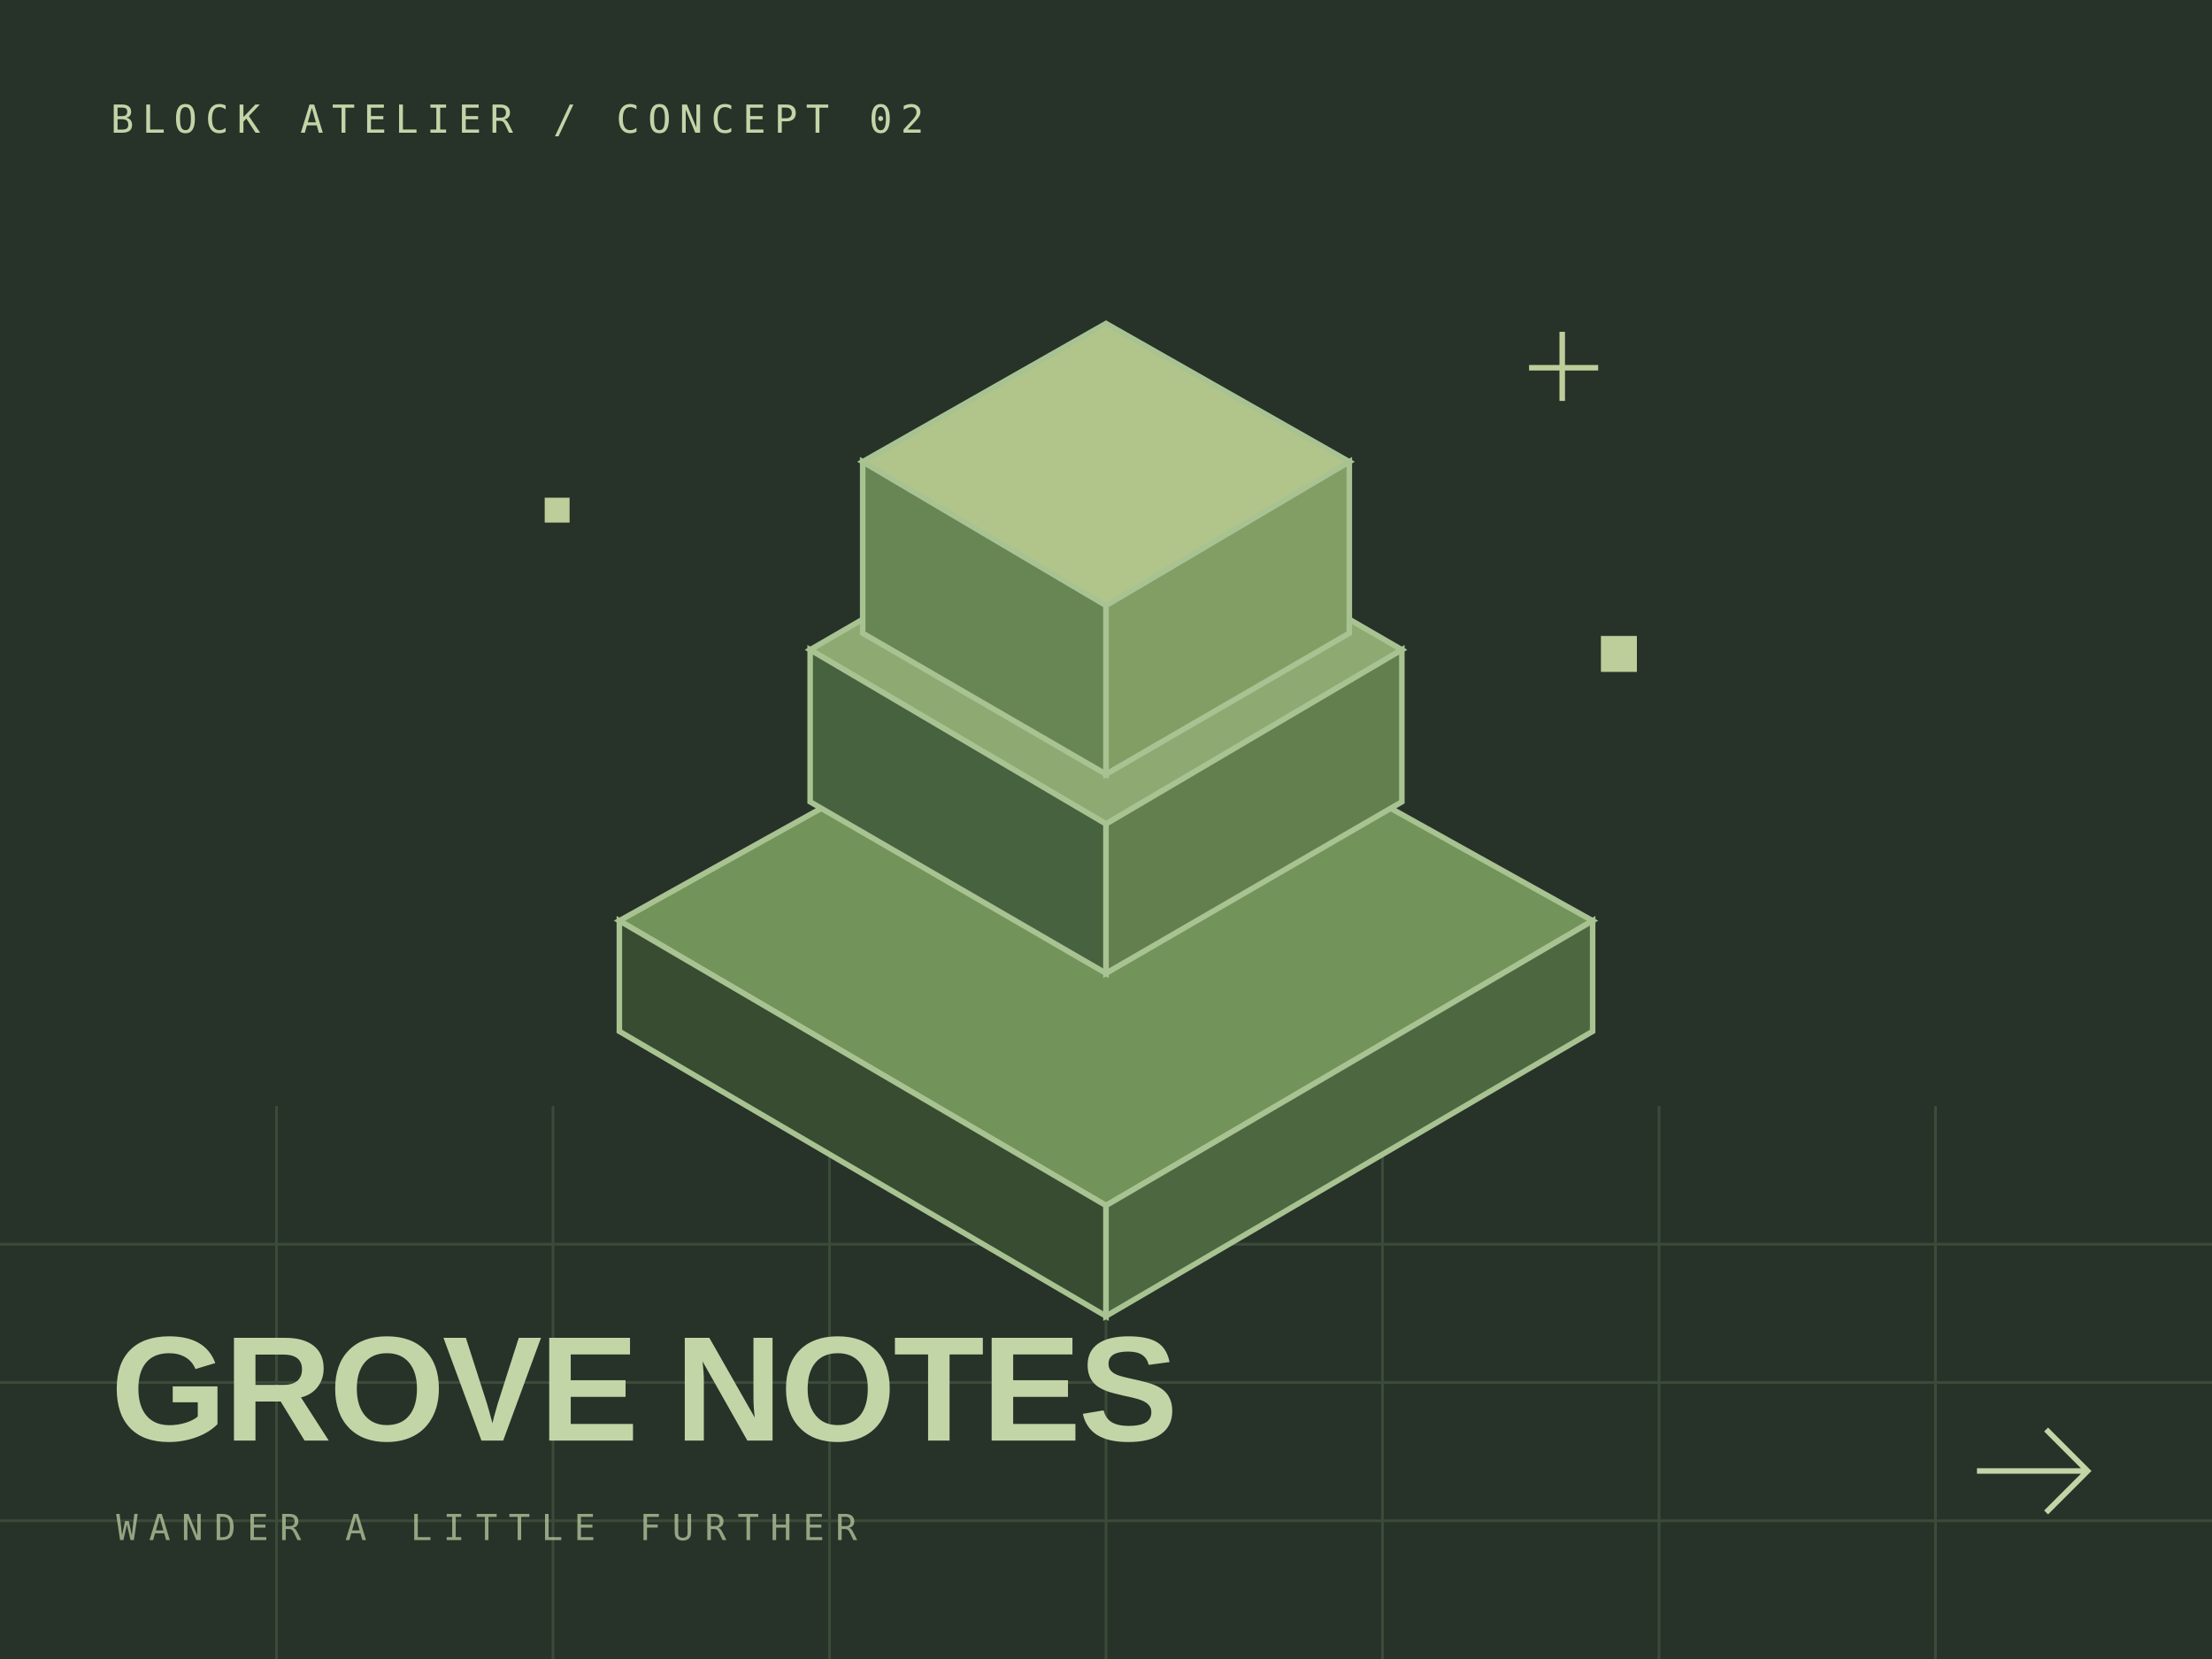
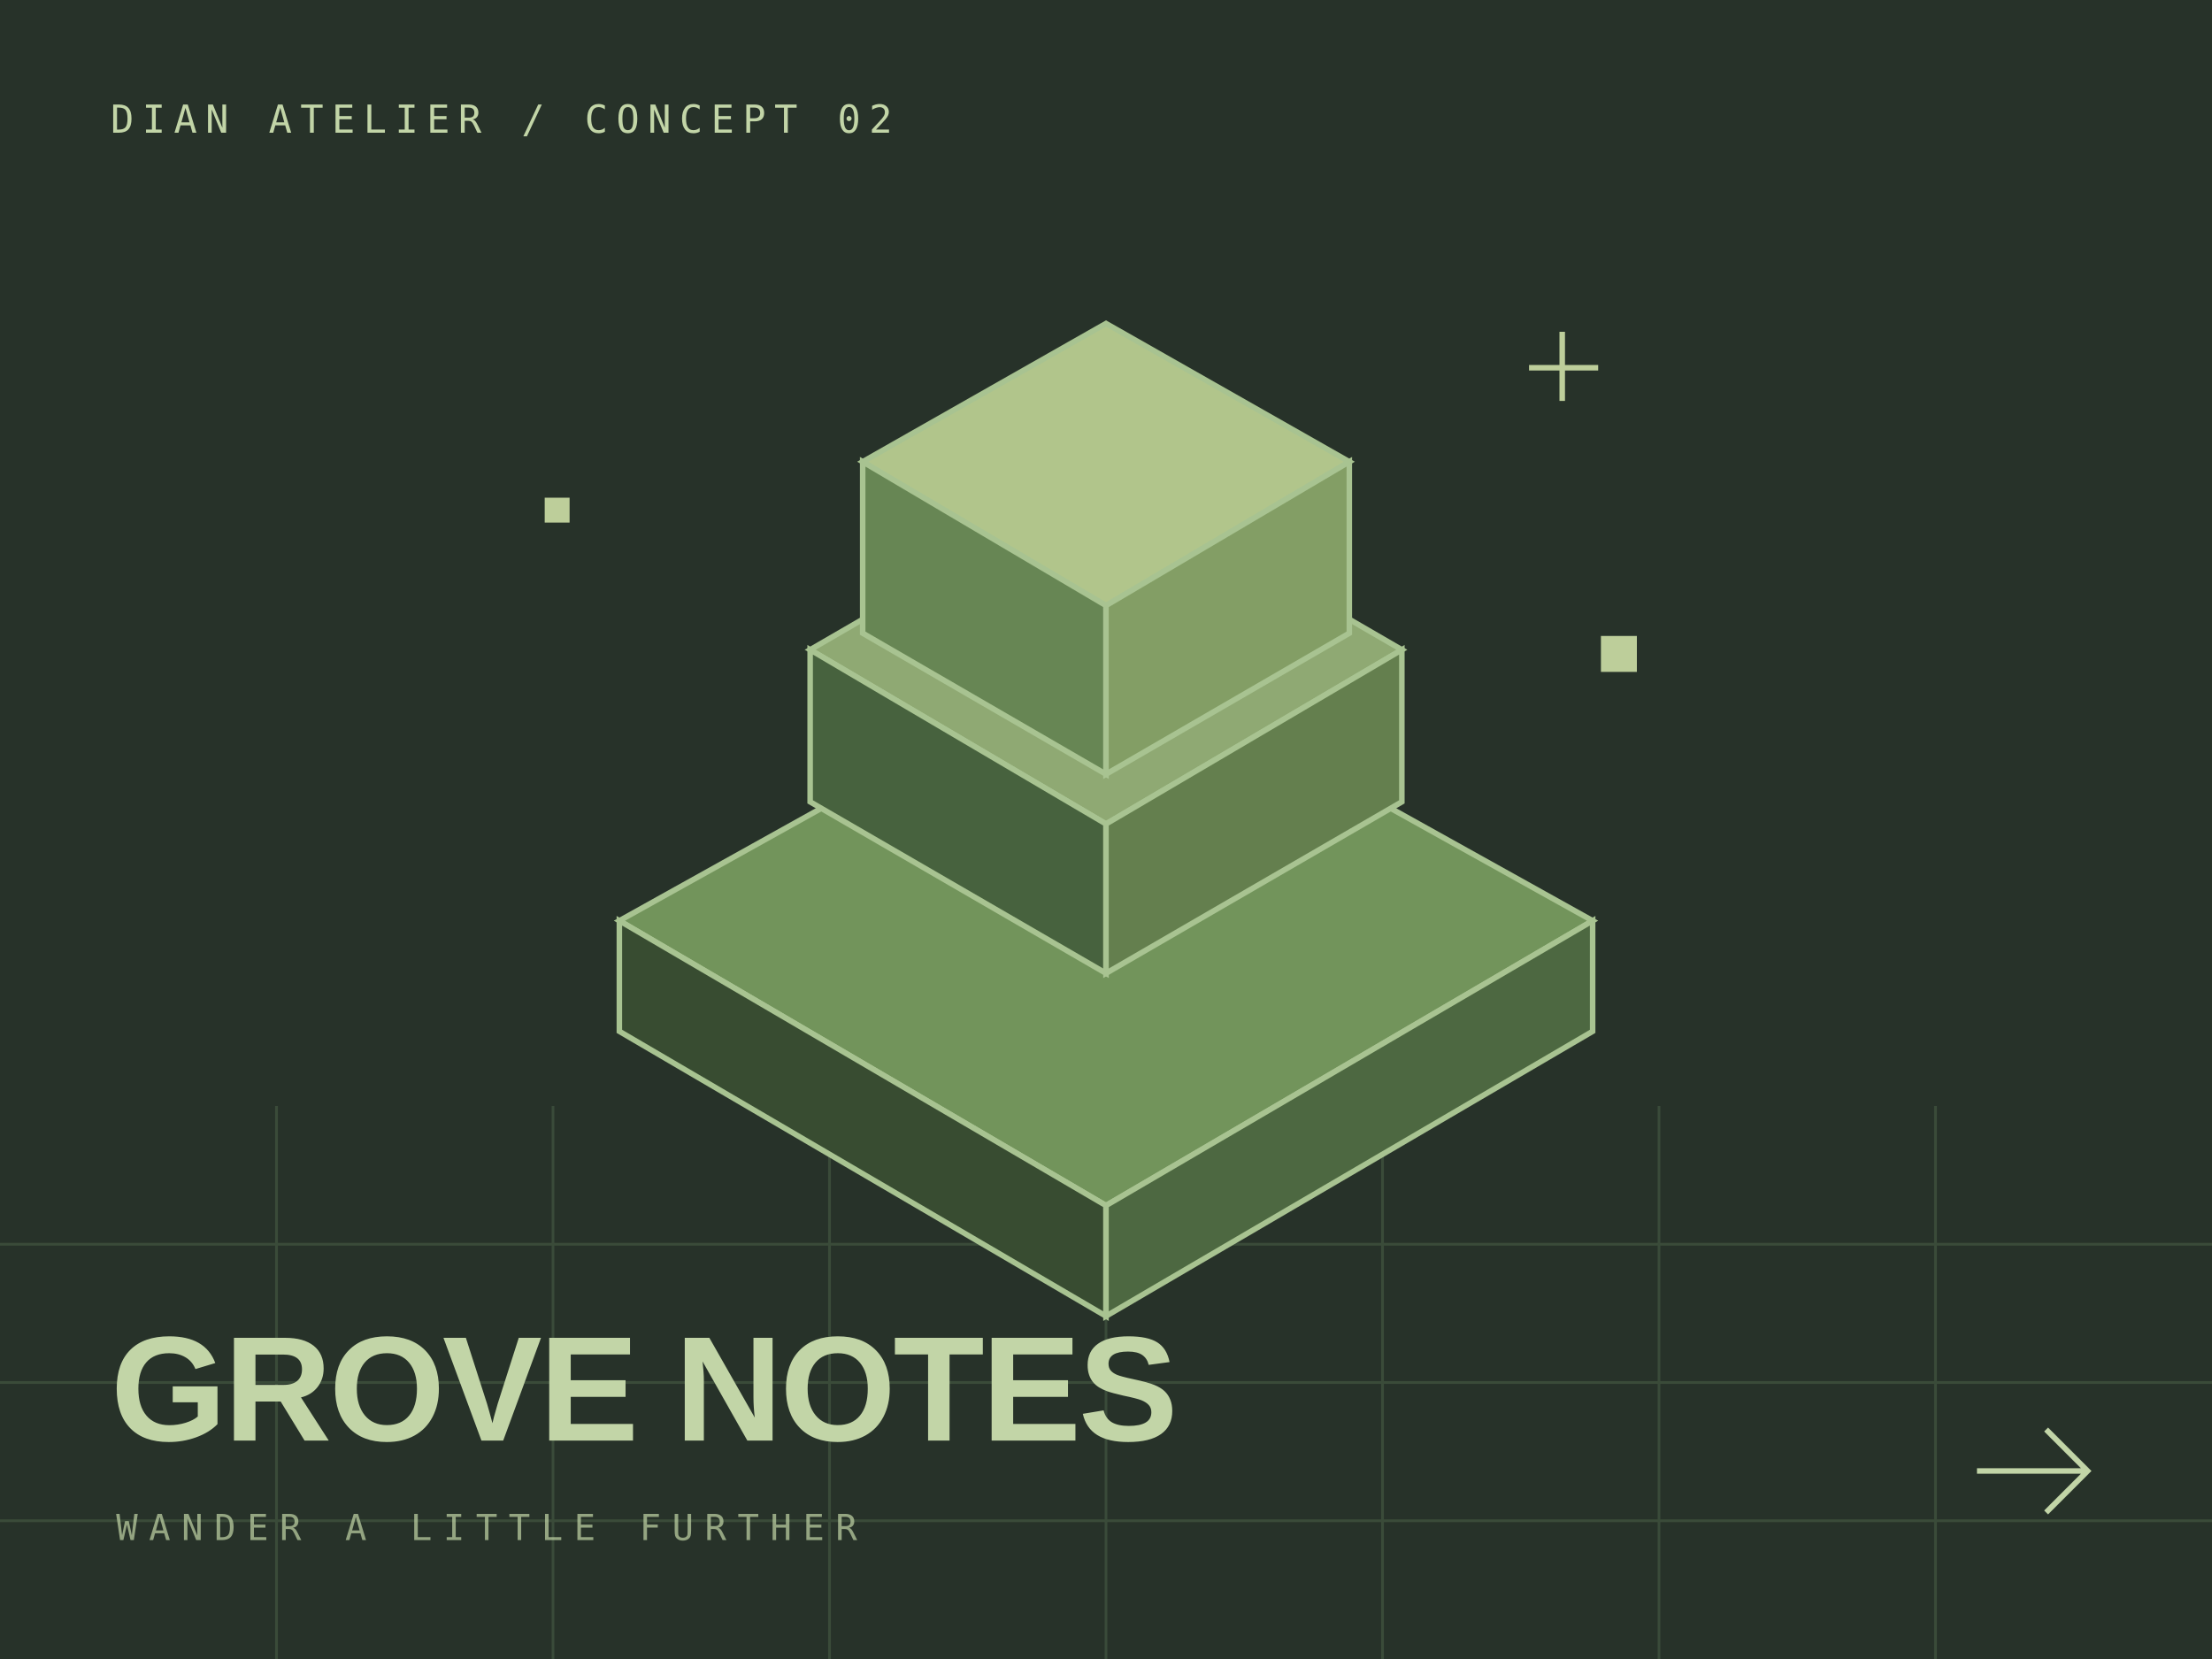
<svg xmlns="http://www.w3.org/2000/svg" width="800" height="600" viewBox="0 0 800 600">
  <rect width="800" height="600" fill="#273229" />
  <g fill="none" stroke="#5e7755" opacity=".35">
    <path d="M0 450H800M0 500H800M0 550H800M100 400V600M200 400V600M300 400V600M400 400V600M500 400V600M600 400V600M700 400V600" />
  </g>
-   <text x="40" y="48" fill="#c2d5a7" font-family="monospace" font-size="14" letter-spacing="3">BLOCK ATELIER / CONCEPT 02</text>
+   <text x="40" y="48" fill="#c2d5a7" font-family="monospace" font-size="14" letter-spacing="3">DIAN ATELIER / CONCEPT 02</text>
  <g stroke="#a8c391" stroke-width="2">
    <path d="m224 333 176-98 176 98-176 103z" fill="#72945b" />
    <path d="m224 333 176 103v40L224 373z" fill="#384c31" />
    <path d="m400 436 176-103v40L400 476z" fill="#4d6841" />
    <path d="m384 192 32-18v148l-32 18z" fill="#807957" />
    <path d="m293 235 107-62 107 62-107 63z" fill="#8fa973" />
    <path d="m293 235 107 63v54l-107-62z" fill="#47623e" />
    <path d="m400 298 107-63v55l-107 62z" fill="#647f4e" />
    <path d="m312 167 88-50 88 50-88 52z" fill="#b1c58b" />
    <path d="m312 167 88 52v61l-88-51z" fill="#678654" />
    <path d="m400 219 88-52v62l-88 51z" fill="#839e65" />
  </g>
  <g fill="#bdce9a">
    <rect x="197" y="180" width="9" height="9" />
    <rect x="579" y="230" width="13" height="13" />
    <path d="M565 120v25m-12-12h25" stroke="#bdce9a" stroke-width="2" />
  </g>
  <text x="40" y="521" fill="#c2d5a7" font-family="Arial,sans-serif" font-weight="700" font-size="54" letter-spacing="-1">GROVE NOTES</text>
  <text x="42" y="557" fill="#c2d5a7" opacity=".7" font-family="monospace" font-size="13" letter-spacing="4">WANDER A LITTLE FURTHER</text>
  <path d="M715 532h40m-15-15 15 15-15 15" fill="none" stroke="#c2d5a7" stroke-width="2" />
</svg>
